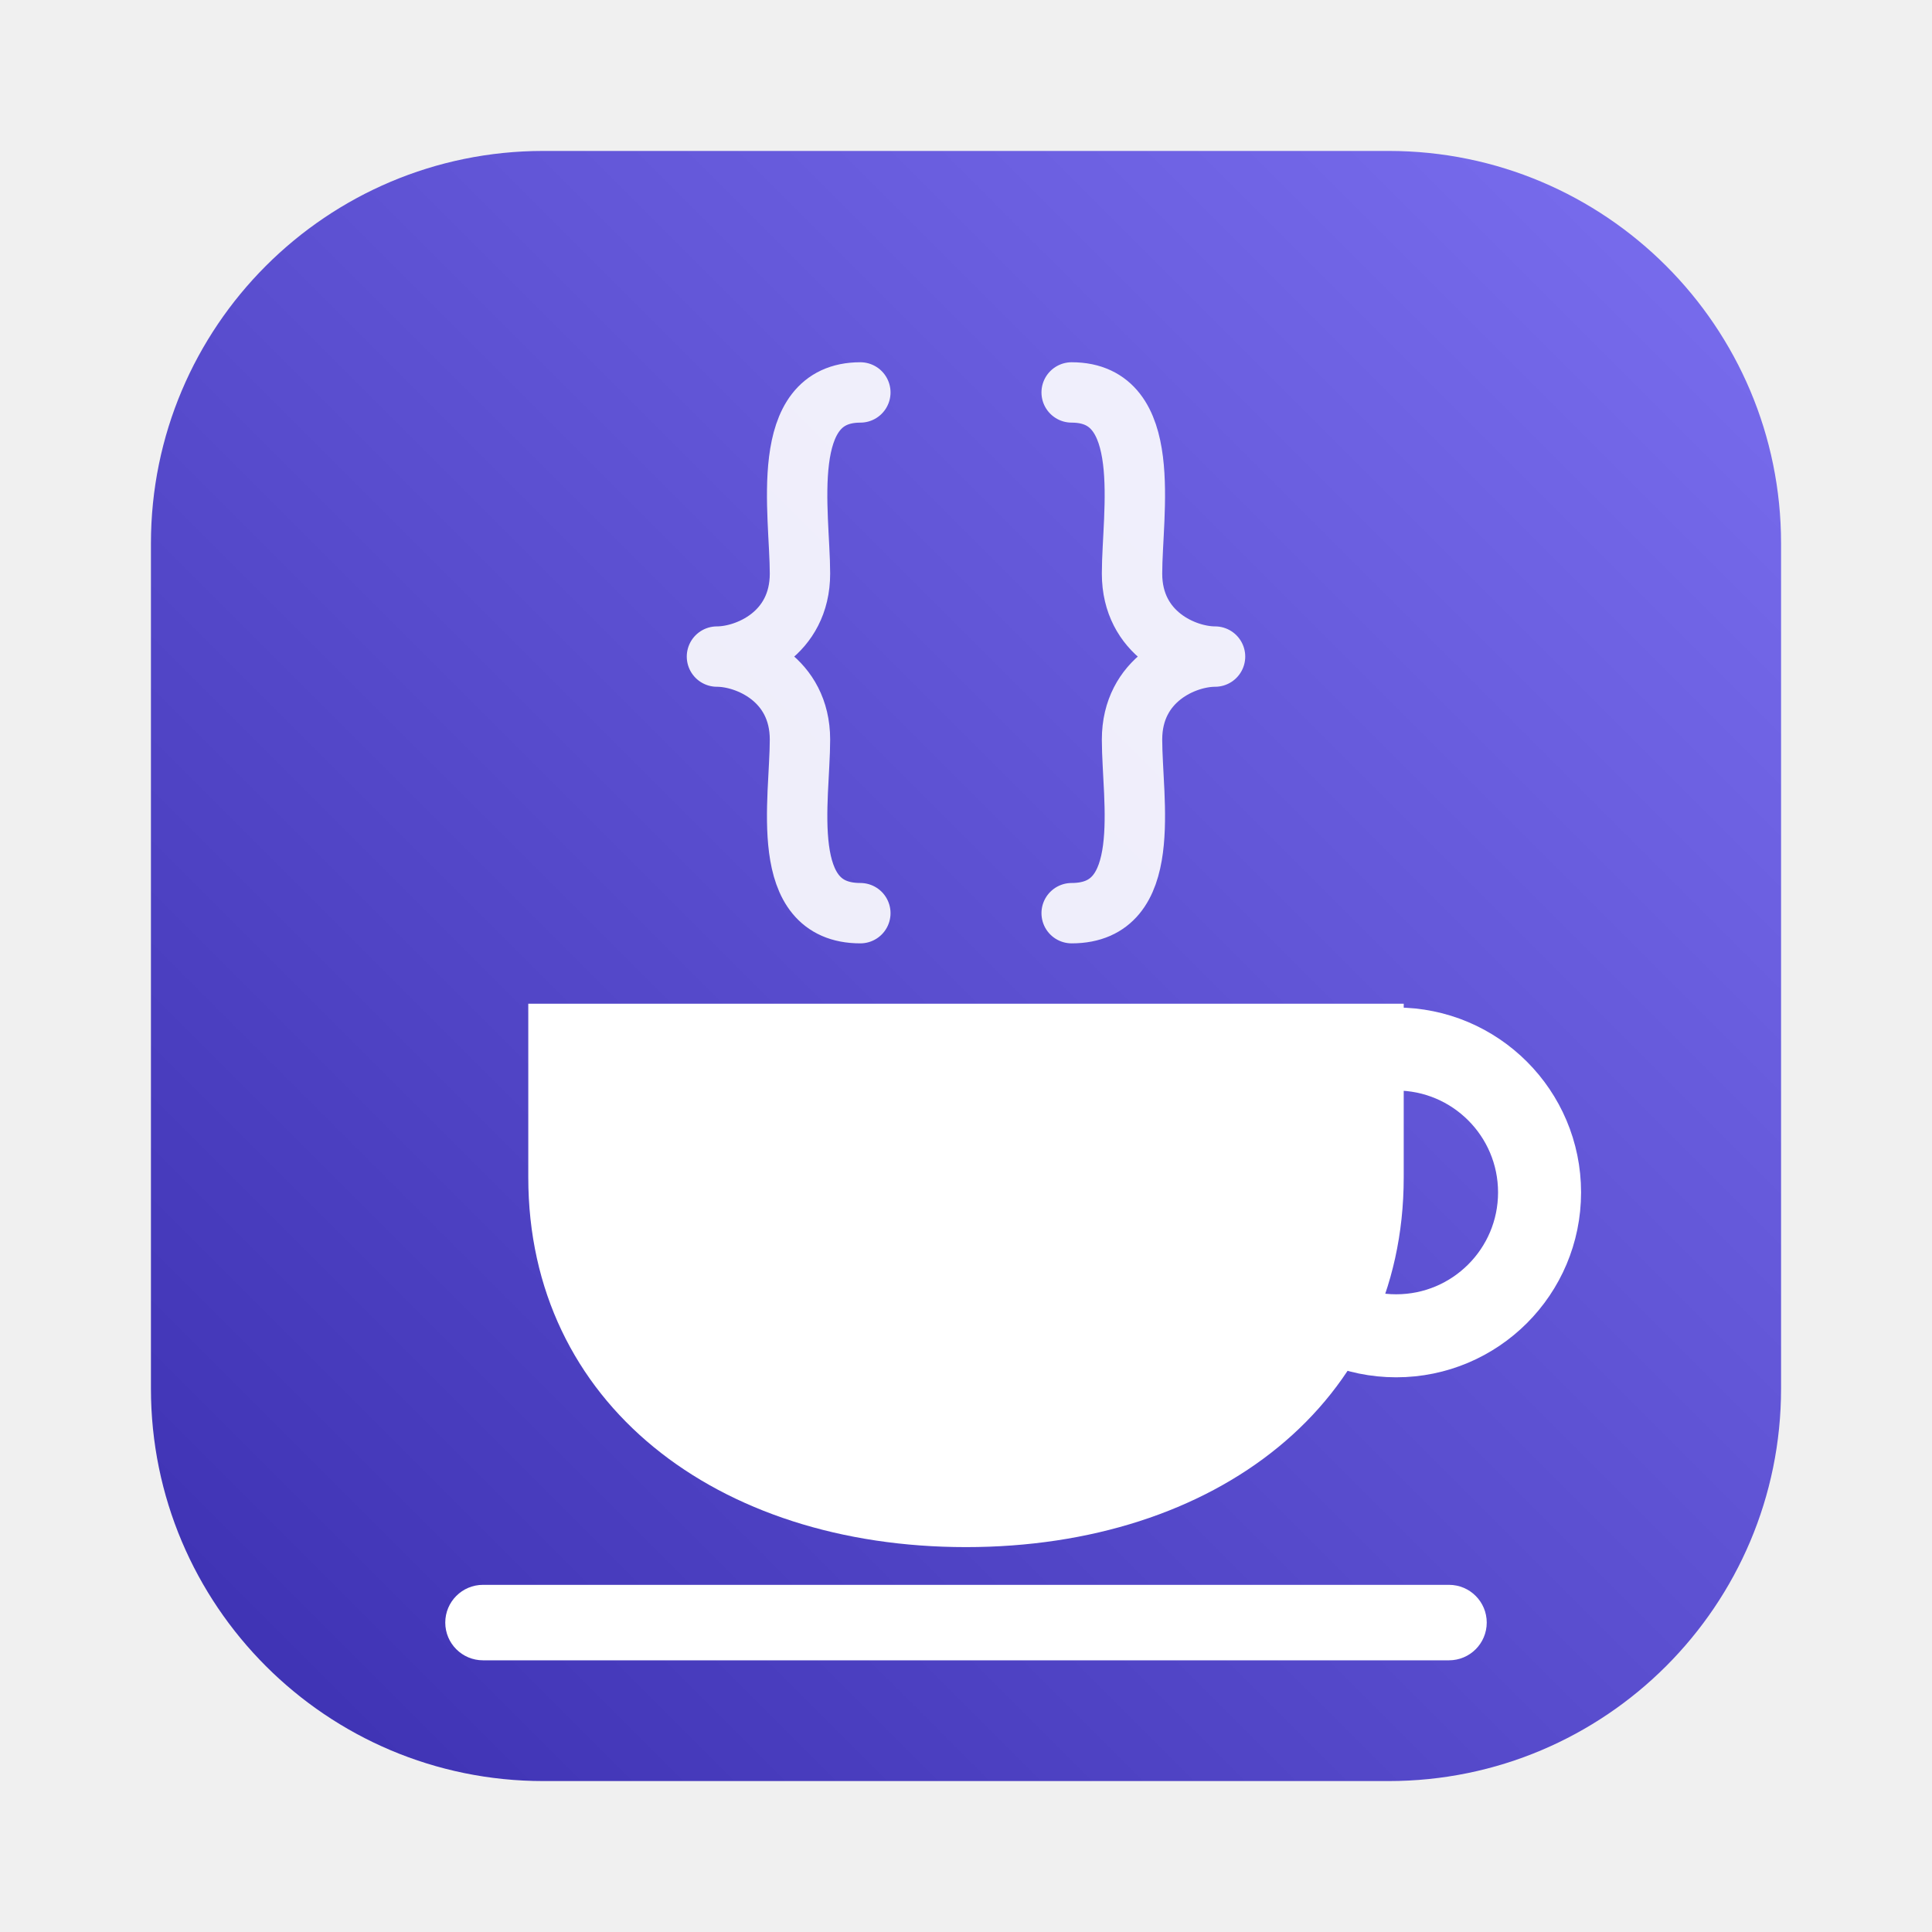
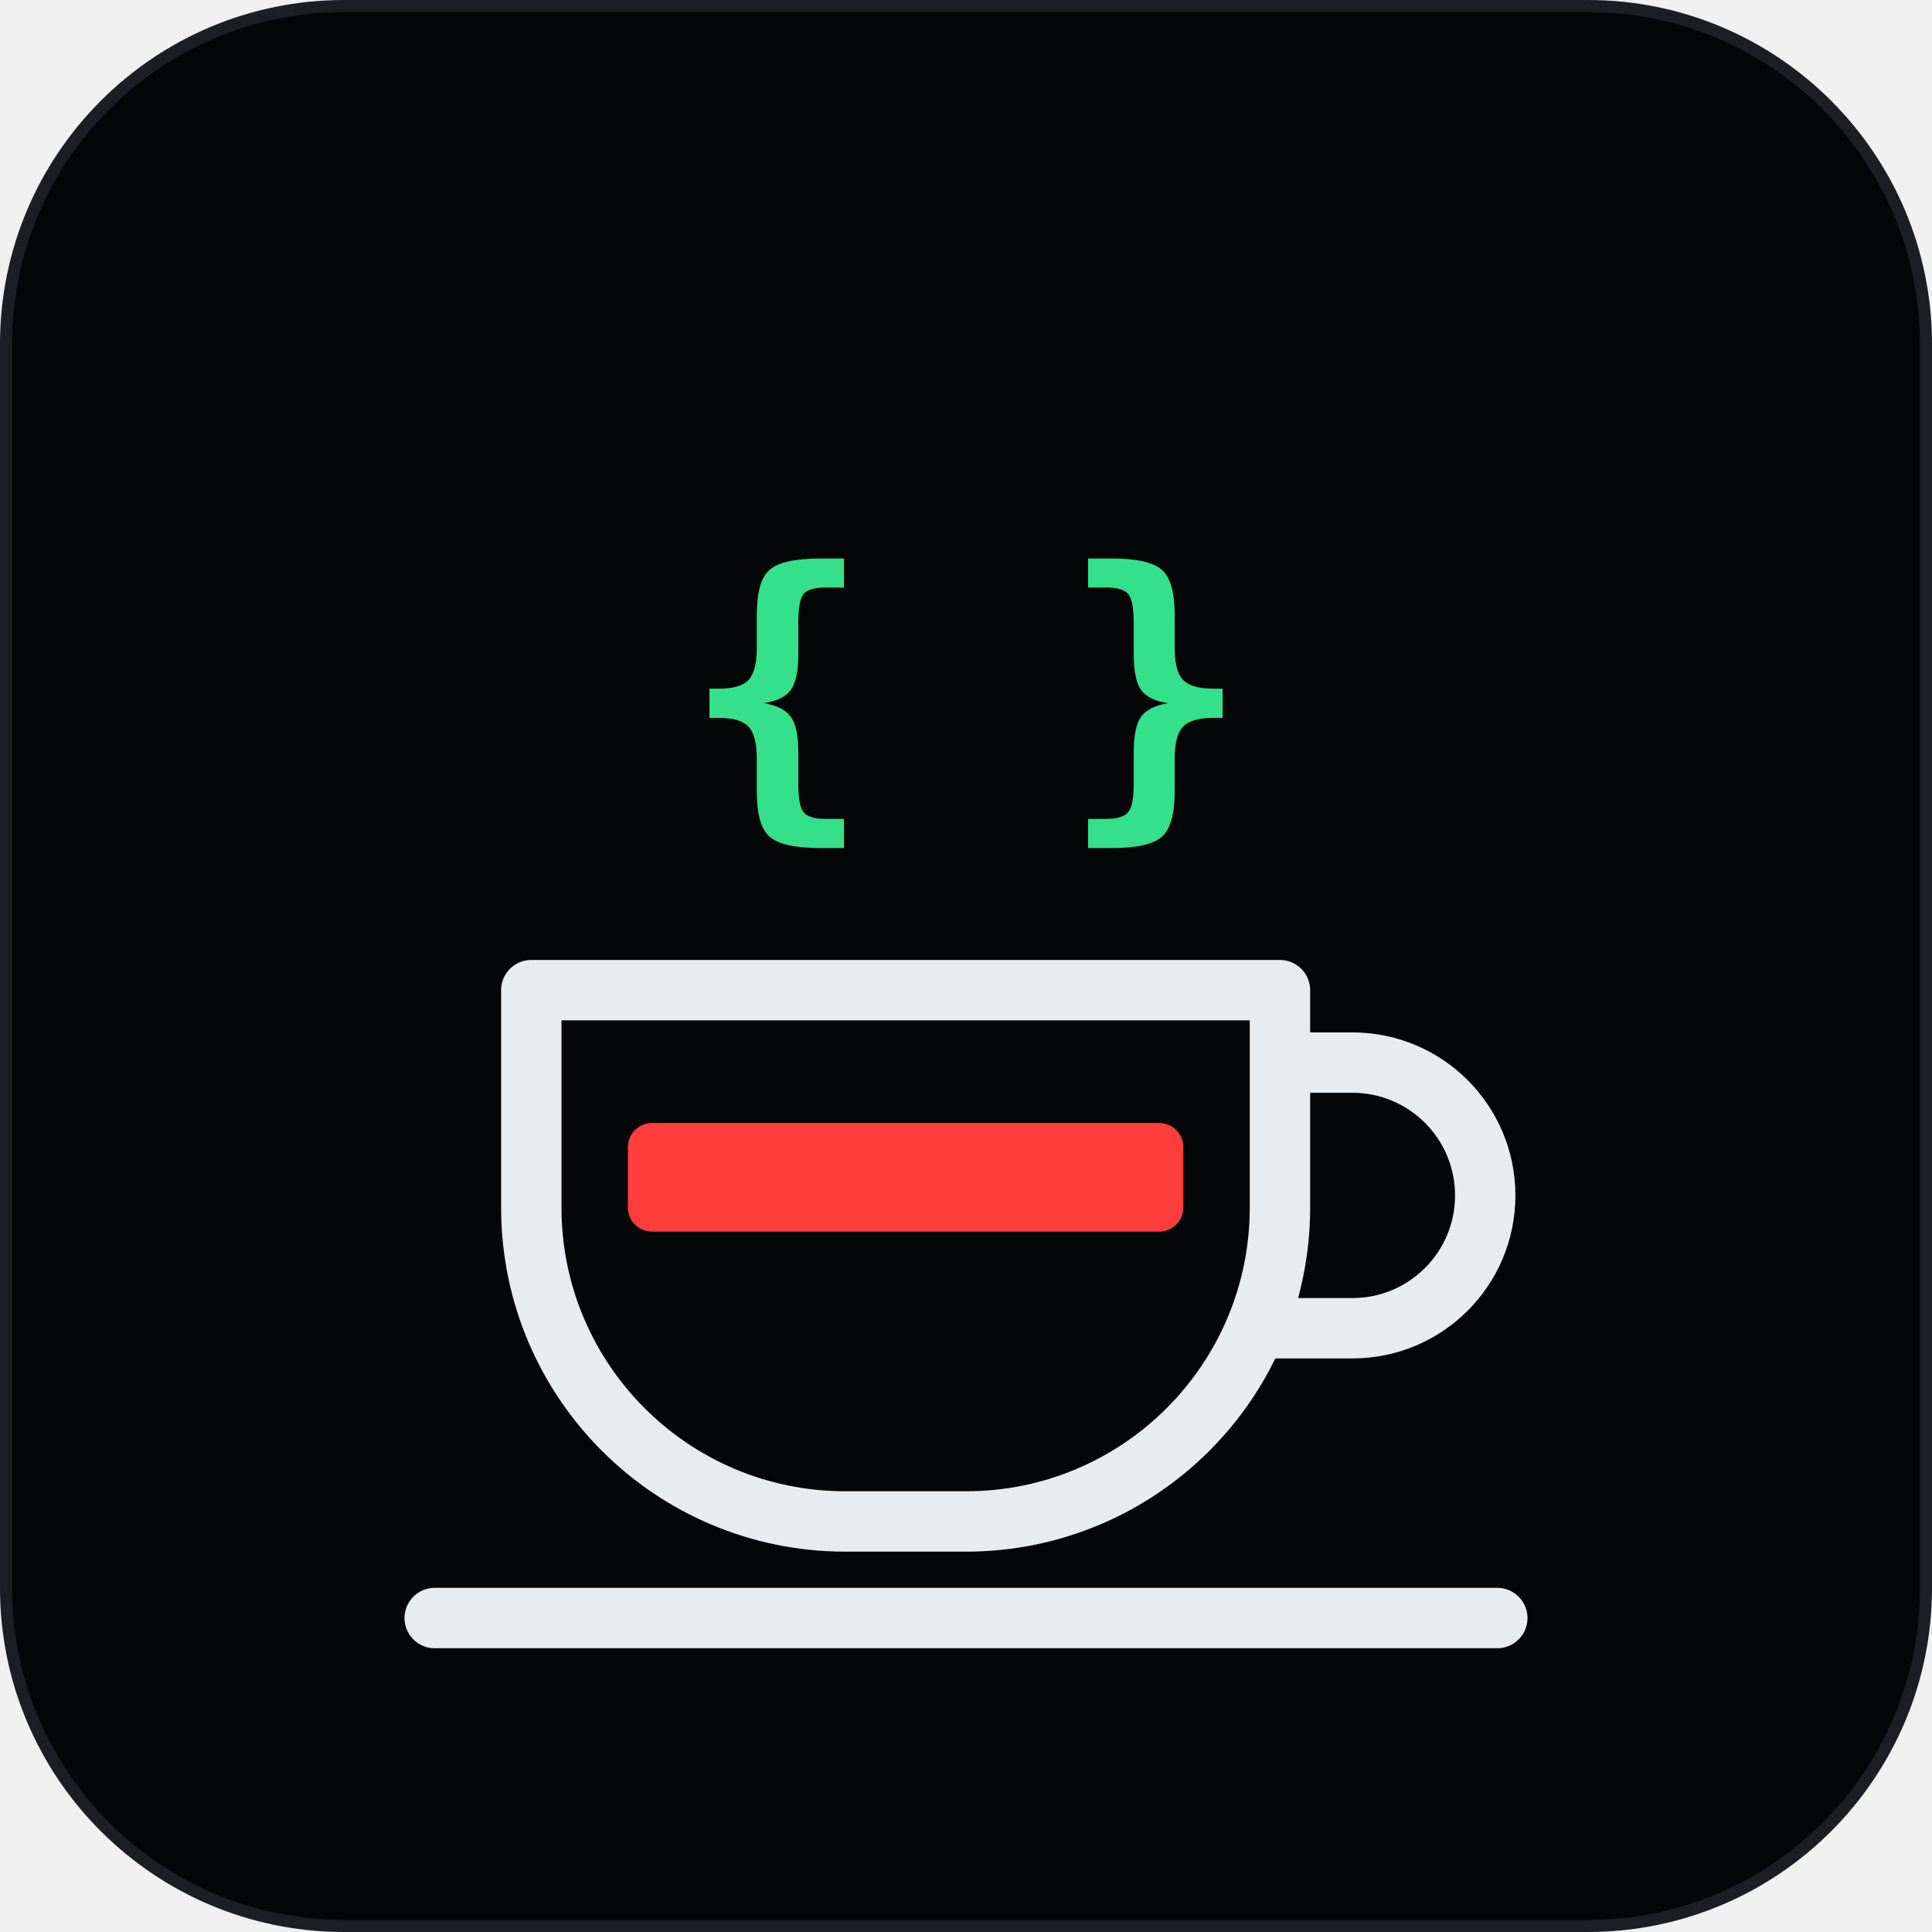
- <svg xmlns="http://www.w3.org/2000/svg" viewBox="0 0 512 512">
-   <defs>
-     <linearGradient id="tile" x1="0" y1="1" x2="1" y2="0">
-       <stop offset="0" stop-color="#3b2fb0" />
-       <stop offset="1" stop-color="#7b6ff0" />
-     </linearGradient>
-   </defs>
-   <rect x="40" y="40" width="432" height="432" rx="104" fill="url(#tile)" />
-   <g fill="none" stroke="#ffffff" stroke-width="16" stroke-linecap="round" stroke-linejoin="round" opacity="0.9">
-     <path d="M 228 104 C 206 104 212 136 212 152 C 212 168 198 174 190 174 C 198 174 212 180 212 196 C 212 212 206 242 228 242" />
-     <path d="M 284 104 C 306 104 300 136 300 152 C 300 168 314 174 322 174 C 314 174 300 180 300 196 C 300 212 306 242 284 242" />
-   </g>
-   <circle cx="370" cy="316" r="38" fill="none" stroke="#ffffff" stroke-width="22" />
-   <path d="M 140 266 H 372 V 312 C 372 372 322 410 256 410 C 190 410 140 372 140 312 Z" fill="#ffffff" />
-   <rect x="118" y="420" width="276" height="20" rx="10" fill="#ffffff" />
+ <svg xmlns="http://www.w3.org/2000/svg" viewBox="0 0 160 160" width="160" height="160" role="img">
+   <style>
+ text { font-family: ui-monospace, SFMono-Regular, 'JetBrains Mono', Menlo, Consolas, monospace; fill: #e8ecef; }
+ .muted { fill: #7f8790; }
+ .dim { fill: #4b5158; }
+ .red { fill: #ff3d3d; }
+ .amber { fill: #ffb21e; }
+ .green { fill: #34e089; }
+ .cyan { fill: #5cc8ff; }
+ .flow { stroke-dasharray: 6 8; animation: flow 1.2s linear infinite; }
+ @keyframes flow { to { stroke-dashoffset: -28; } }
+ .blink { animation: blink 1.1s steps(1) infinite; }
+ @keyframes blink { 50% { opacity: 0; } }
+ @media (prefers-reduced-motion: reduce) { .flow, .blink { animation: none; } }
+ </style>
+   <rect x="0.5" y="0.5" width="159" height="159" rx="28" fill="#050607" stroke="#1b1e22" stroke-width="1" />
+   <path d="M44 82 h62 v18 a26 26 0 0 1 -26 26 h-10 a26 26 0 0 1 -26 -26 z" fill="none" stroke="#e8ecef" stroke-width="5" stroke-linejoin="round" />
+   <path d="M106 88 h6 a11 11 0 0 1 0 22 h-8" fill="none" stroke="#e8ecef" stroke-width="5" />
+   <line x1="36" y1="134" x2="124" y2="134" stroke="#e8ecef" stroke-width="5" stroke-linecap="round" />
+   <text style="fill:#34e089" x="80" y="66" font-size="26" font-weight="700" text-anchor="middle" xml:space="preserve">{ }</text>
+   <rect x="52" y="93" width="46" height="9" rx="2" fill="#ff3d3d" />
</svg>
